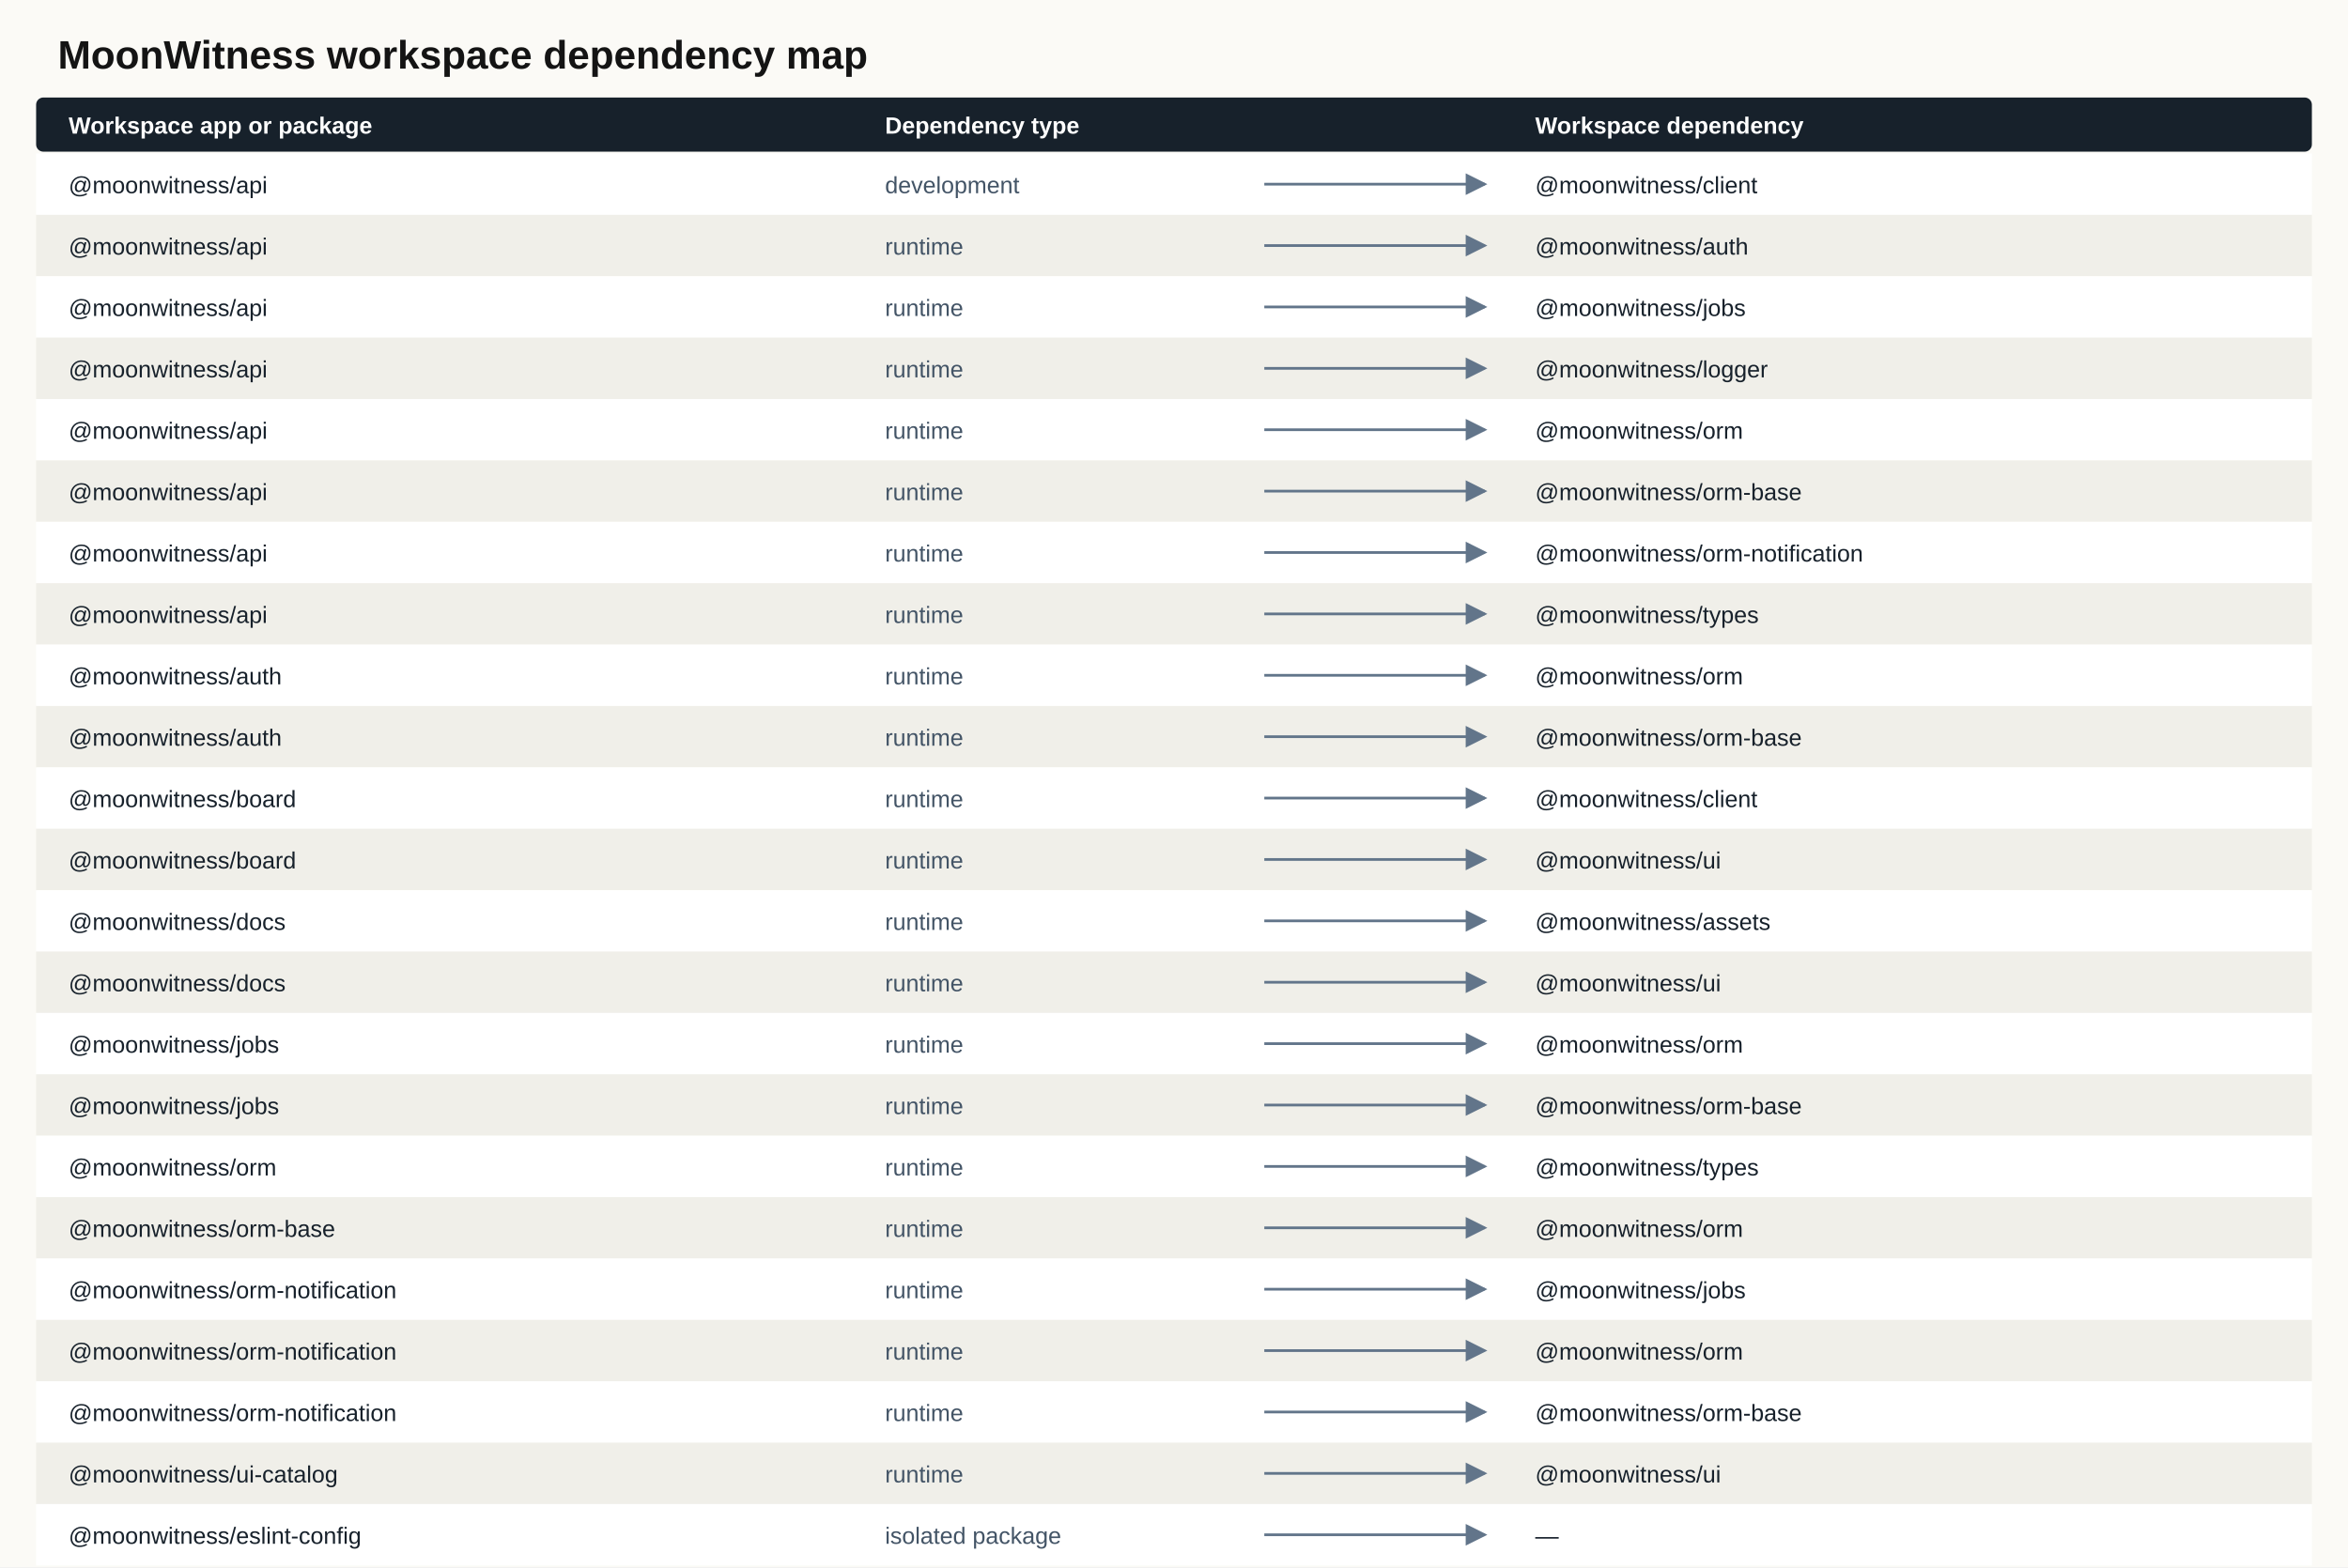
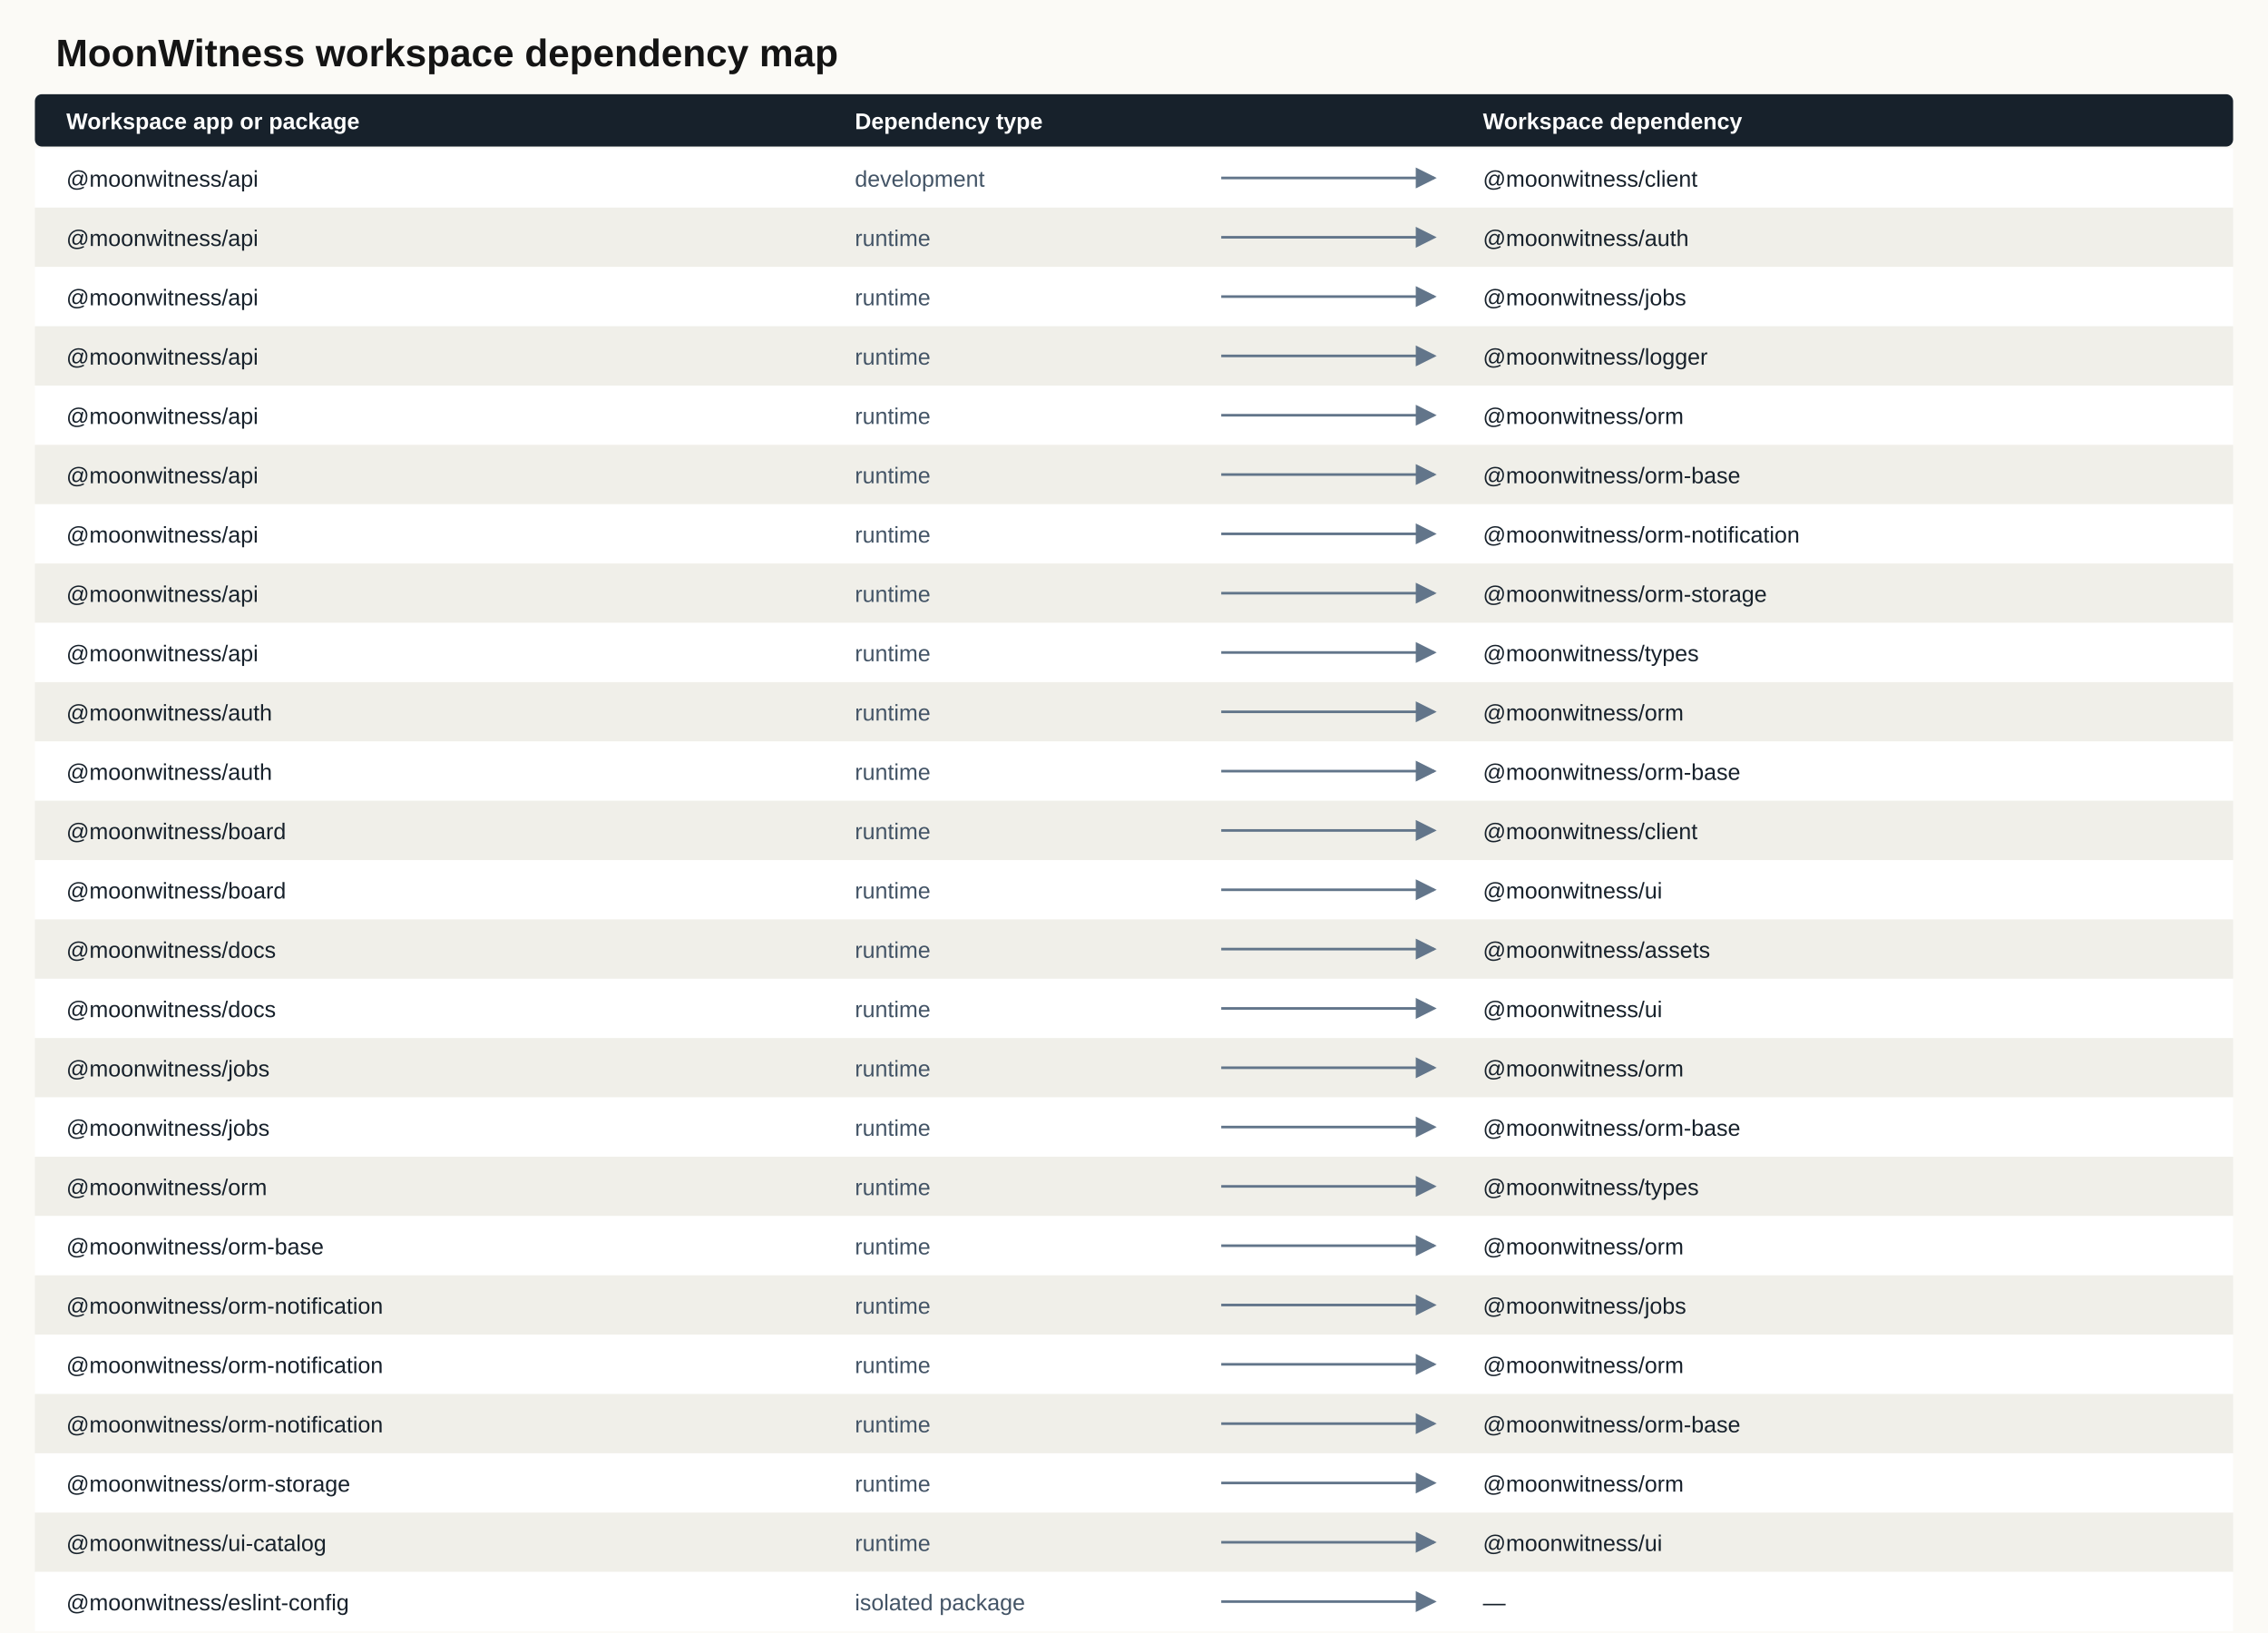
- <svg xmlns="http://www.w3.org/2000/svg" viewBox="0 0 1300 868" role="img" aria-labelledby="diagram-title diagram-description">
+ <svg xmlns="http://www.w3.org/2000/svg" viewBox="0 0 1300 936" role="img" aria-labelledby="diagram-title diagram-description">
  <rect width="100%" height="100%" fill="#fbfaf6" />
  <text x="32" y="38" fill="#141414" font-family="Arial,sans-serif" font-size="22" font-weight="700">MoonWitness workspace dependency map</text>
  <defs>
    <marker id="arrow" markerWidth="8" markerHeight="8" refX="7" refY="4" orient="auto">
      <path d="M 0 0 L 8 4 L 0 8 z" fill="#62758a" />
    </marker>
  </defs>
  <rect x="20" y="54" width="1260" height="30" rx="4" fill="#17212b" />
  <text x="38" y="74" fill="#ffffff" font-family="Arial,sans-serif" font-size="13" font-weight="700">Workspace app or package</text>
  <text x="490" y="74" fill="#ffffff" font-family="Arial,sans-serif" font-size="13" font-weight="700">Dependency type</text>
  <text x="850" y="74" fill="#ffffff" font-family="Arial,sans-serif" font-size="13" font-weight="700">Workspace dependency</text>
  <g>
    <rect x="20" y="85" width="1260" height="34" fill="#ffffff" />
    <text x="38" y="107" fill="#17212b" font-family="Arial,sans-serif" font-size="13">@moonwitness/api</text>
    <text x="490" y="107" fill="#435466" font-family="Arial,sans-serif" font-size="13">development</text>
    <path d="M 700 102 H 822" fill="none" stroke="#62758a" stroke-width="1.5" marker-end="url(#arrow)" />
    <text x="850" y="107" fill="#17212b" font-family="Arial,sans-serif" font-size="13">@moonwitness/client</text>
  </g>
  <g>
    <rect x="20" y="119" width="1260" height="34" fill="#f0efe9" />
    <text x="38" y="141" fill="#17212b" font-family="Arial,sans-serif" font-size="13">@moonwitness/api</text>
    <text x="490" y="141" fill="#435466" font-family="Arial,sans-serif" font-size="13">runtime</text>
    <path d="M 700 136 H 822" fill="none" stroke="#62758a" stroke-width="1.5" marker-end="url(#arrow)" />
    <text x="850" y="141" fill="#17212b" font-family="Arial,sans-serif" font-size="13">@moonwitness/auth</text>
  </g>
  <g>
    <rect x="20" y="153" width="1260" height="34" fill="#ffffff" />
    <text x="38" y="175" fill="#17212b" font-family="Arial,sans-serif" font-size="13">@moonwitness/api</text>
    <text x="490" y="175" fill="#435466" font-family="Arial,sans-serif" font-size="13">runtime</text>
    <path d="M 700 170 H 822" fill="none" stroke="#62758a" stroke-width="1.5" marker-end="url(#arrow)" />
    <text x="850" y="175" fill="#17212b" font-family="Arial,sans-serif" font-size="13">@moonwitness/jobs</text>
  </g>
  <g>
    <rect x="20" y="187" width="1260" height="34" fill="#f0efe9" />
    <text x="38" y="209" fill="#17212b" font-family="Arial,sans-serif" font-size="13">@moonwitness/api</text>
    <text x="490" y="209" fill="#435466" font-family="Arial,sans-serif" font-size="13">runtime</text>
    <path d="M 700 204 H 822" fill="none" stroke="#62758a" stroke-width="1.5" marker-end="url(#arrow)" />
    <text x="850" y="209" fill="#17212b" font-family="Arial,sans-serif" font-size="13">@moonwitness/logger</text>
  </g>
  <g>
    <rect x="20" y="221" width="1260" height="34" fill="#ffffff" />
    <text x="38" y="243" fill="#17212b" font-family="Arial,sans-serif" font-size="13">@moonwitness/api</text>
    <text x="490" y="243" fill="#435466" font-family="Arial,sans-serif" font-size="13">runtime</text>
    <path d="M 700 238 H 822" fill="none" stroke="#62758a" stroke-width="1.5" marker-end="url(#arrow)" />
    <text x="850" y="243" fill="#17212b" font-family="Arial,sans-serif" font-size="13">@moonwitness/orm</text>
  </g>
  <g>
    <rect x="20" y="255" width="1260" height="34" fill="#f0efe9" />
    <text x="38" y="277" fill="#17212b" font-family="Arial,sans-serif" font-size="13">@moonwitness/api</text>
    <text x="490" y="277" fill="#435466" font-family="Arial,sans-serif" font-size="13">runtime</text>
    <path d="M 700 272 H 822" fill="none" stroke="#62758a" stroke-width="1.5" marker-end="url(#arrow)" />
    <text x="850" y="277" fill="#17212b" font-family="Arial,sans-serif" font-size="13">@moonwitness/orm-base</text>
  </g>
  <g>
    <rect x="20" y="289" width="1260" height="34" fill="#ffffff" />
    <text x="38" y="311" fill="#17212b" font-family="Arial,sans-serif" font-size="13">@moonwitness/api</text>
    <text x="490" y="311" fill="#435466" font-family="Arial,sans-serif" font-size="13">runtime</text>
    <path d="M 700 306 H 822" fill="none" stroke="#62758a" stroke-width="1.5" marker-end="url(#arrow)" />
    <text x="850" y="311" fill="#17212b" font-family="Arial,sans-serif" font-size="13">@moonwitness/orm-notification</text>
  </g>
  <g>
    <rect x="20" y="323" width="1260" height="34" fill="#f0efe9" />
    <text x="38" y="345" fill="#17212b" font-family="Arial,sans-serif" font-size="13">@moonwitness/api</text>
    <text x="490" y="345" fill="#435466" font-family="Arial,sans-serif" font-size="13">runtime</text>
    <path d="M 700 340 H 822" fill="none" stroke="#62758a" stroke-width="1.5" marker-end="url(#arrow)" />
-     <text x="850" y="345" fill="#17212b" font-family="Arial,sans-serif" font-size="13">@moonwitness/types</text>
+     <text x="850" y="345" fill="#17212b" font-family="Arial,sans-serif" font-size="13">@moonwitness/orm-storage</text>
  </g>
  <g>
    <rect x="20" y="357" width="1260" height="34" fill="#ffffff" />
-     <text x="38" y="379" fill="#17212b" font-family="Arial,sans-serif" font-size="13">@moonwitness/auth</text>
+     <text x="38" y="379" fill="#17212b" font-family="Arial,sans-serif" font-size="13">@moonwitness/api</text>
    <text x="490" y="379" fill="#435466" font-family="Arial,sans-serif" font-size="13">runtime</text>
    <path d="M 700 374 H 822" fill="none" stroke="#62758a" stroke-width="1.5" marker-end="url(#arrow)" />
-     <text x="850" y="379" fill="#17212b" font-family="Arial,sans-serif" font-size="13">@moonwitness/orm</text>
+     <text x="850" y="379" fill="#17212b" font-family="Arial,sans-serif" font-size="13">@moonwitness/types</text>
  </g>
  <g>
    <rect x="20" y="391" width="1260" height="34" fill="#f0efe9" />
    <text x="38" y="413" fill="#17212b" font-family="Arial,sans-serif" font-size="13">@moonwitness/auth</text>
    <text x="490" y="413" fill="#435466" font-family="Arial,sans-serif" font-size="13">runtime</text>
    <path d="M 700 408 H 822" fill="none" stroke="#62758a" stroke-width="1.5" marker-end="url(#arrow)" />
-     <text x="850" y="413" fill="#17212b" font-family="Arial,sans-serif" font-size="13">@moonwitness/orm-base</text>
+     <text x="850" y="413" fill="#17212b" font-family="Arial,sans-serif" font-size="13">@moonwitness/orm</text>
  </g>
  <g>
    <rect x="20" y="425" width="1260" height="34" fill="#ffffff" />
-     <text x="38" y="447" fill="#17212b" font-family="Arial,sans-serif" font-size="13">@moonwitness/board</text>
+     <text x="38" y="447" fill="#17212b" font-family="Arial,sans-serif" font-size="13">@moonwitness/auth</text>
    <text x="490" y="447" fill="#435466" font-family="Arial,sans-serif" font-size="13">runtime</text>
    <path d="M 700 442 H 822" fill="none" stroke="#62758a" stroke-width="1.5" marker-end="url(#arrow)" />
-     <text x="850" y="447" fill="#17212b" font-family="Arial,sans-serif" font-size="13">@moonwitness/client</text>
+     <text x="850" y="447" fill="#17212b" font-family="Arial,sans-serif" font-size="13">@moonwitness/orm-base</text>
  </g>
  <g>
    <rect x="20" y="459" width="1260" height="34" fill="#f0efe9" />
    <text x="38" y="481" fill="#17212b" font-family="Arial,sans-serif" font-size="13">@moonwitness/board</text>
    <text x="490" y="481" fill="#435466" font-family="Arial,sans-serif" font-size="13">runtime</text>
    <path d="M 700 476 H 822" fill="none" stroke="#62758a" stroke-width="1.5" marker-end="url(#arrow)" />
-     <text x="850" y="481" fill="#17212b" font-family="Arial,sans-serif" font-size="13">@moonwitness/ui</text>
+     <text x="850" y="481" fill="#17212b" font-family="Arial,sans-serif" font-size="13">@moonwitness/client</text>
  </g>
  <g>
    <rect x="20" y="493" width="1260" height="34" fill="#ffffff" />
-     <text x="38" y="515" fill="#17212b" font-family="Arial,sans-serif" font-size="13">@moonwitness/docs</text>
+     <text x="38" y="515" fill="#17212b" font-family="Arial,sans-serif" font-size="13">@moonwitness/board</text>
    <text x="490" y="515" fill="#435466" font-family="Arial,sans-serif" font-size="13">runtime</text>
    <path d="M 700 510 H 822" fill="none" stroke="#62758a" stroke-width="1.5" marker-end="url(#arrow)" />
-     <text x="850" y="515" fill="#17212b" font-family="Arial,sans-serif" font-size="13">@moonwitness/assets</text>
+     <text x="850" y="515" fill="#17212b" font-family="Arial,sans-serif" font-size="13">@moonwitness/ui</text>
  </g>
  <g>
    <rect x="20" y="527" width="1260" height="34" fill="#f0efe9" />
    <text x="38" y="549" fill="#17212b" font-family="Arial,sans-serif" font-size="13">@moonwitness/docs</text>
    <text x="490" y="549" fill="#435466" font-family="Arial,sans-serif" font-size="13">runtime</text>
    <path d="M 700 544 H 822" fill="none" stroke="#62758a" stroke-width="1.5" marker-end="url(#arrow)" />
-     <text x="850" y="549" fill="#17212b" font-family="Arial,sans-serif" font-size="13">@moonwitness/ui</text>
+     <text x="850" y="549" fill="#17212b" font-family="Arial,sans-serif" font-size="13">@moonwitness/assets</text>
  </g>
  <g>
    <rect x="20" y="561" width="1260" height="34" fill="#ffffff" />
-     <text x="38" y="583" fill="#17212b" font-family="Arial,sans-serif" font-size="13">@moonwitness/jobs</text>
+     <text x="38" y="583" fill="#17212b" font-family="Arial,sans-serif" font-size="13">@moonwitness/docs</text>
    <text x="490" y="583" fill="#435466" font-family="Arial,sans-serif" font-size="13">runtime</text>
    <path d="M 700 578 H 822" fill="none" stroke="#62758a" stroke-width="1.5" marker-end="url(#arrow)" />
-     <text x="850" y="583" fill="#17212b" font-family="Arial,sans-serif" font-size="13">@moonwitness/orm</text>
+     <text x="850" y="583" fill="#17212b" font-family="Arial,sans-serif" font-size="13">@moonwitness/ui</text>
  </g>
  <g>
    <rect x="20" y="595" width="1260" height="34" fill="#f0efe9" />
    <text x="38" y="617" fill="#17212b" font-family="Arial,sans-serif" font-size="13">@moonwitness/jobs</text>
    <text x="490" y="617" fill="#435466" font-family="Arial,sans-serif" font-size="13">runtime</text>
    <path d="M 700 612 H 822" fill="none" stroke="#62758a" stroke-width="1.5" marker-end="url(#arrow)" />
-     <text x="850" y="617" fill="#17212b" font-family="Arial,sans-serif" font-size="13">@moonwitness/orm-base</text>
+     <text x="850" y="617" fill="#17212b" font-family="Arial,sans-serif" font-size="13">@moonwitness/orm</text>
  </g>
  <g>
    <rect x="20" y="629" width="1260" height="34" fill="#ffffff" />
-     <text x="38" y="651" fill="#17212b" font-family="Arial,sans-serif" font-size="13">@moonwitness/orm</text>
+     <text x="38" y="651" fill="#17212b" font-family="Arial,sans-serif" font-size="13">@moonwitness/jobs</text>
    <text x="490" y="651" fill="#435466" font-family="Arial,sans-serif" font-size="13">runtime</text>
    <path d="M 700 646 H 822" fill="none" stroke="#62758a" stroke-width="1.5" marker-end="url(#arrow)" />
-     <text x="850" y="651" fill="#17212b" font-family="Arial,sans-serif" font-size="13">@moonwitness/types</text>
+     <text x="850" y="651" fill="#17212b" font-family="Arial,sans-serif" font-size="13">@moonwitness/orm-base</text>
  </g>
  <g>
    <rect x="20" y="663" width="1260" height="34" fill="#f0efe9" />
-     <text x="38" y="685" fill="#17212b" font-family="Arial,sans-serif" font-size="13">@moonwitness/orm-base</text>
+     <text x="38" y="685" fill="#17212b" font-family="Arial,sans-serif" font-size="13">@moonwitness/orm</text>
    <text x="490" y="685" fill="#435466" font-family="Arial,sans-serif" font-size="13">runtime</text>
    <path d="M 700 680 H 822" fill="none" stroke="#62758a" stroke-width="1.5" marker-end="url(#arrow)" />
-     <text x="850" y="685" fill="#17212b" font-family="Arial,sans-serif" font-size="13">@moonwitness/orm</text>
+     <text x="850" y="685" fill="#17212b" font-family="Arial,sans-serif" font-size="13">@moonwitness/types</text>
  </g>
  <g>
    <rect x="20" y="697" width="1260" height="34" fill="#ffffff" />
-     <text x="38" y="719" fill="#17212b" font-family="Arial,sans-serif" font-size="13">@moonwitness/orm-notification</text>
+     <text x="38" y="719" fill="#17212b" font-family="Arial,sans-serif" font-size="13">@moonwitness/orm-base</text>
    <text x="490" y="719" fill="#435466" font-family="Arial,sans-serif" font-size="13">runtime</text>
    <path d="M 700 714 H 822" fill="none" stroke="#62758a" stroke-width="1.5" marker-end="url(#arrow)" />
-     <text x="850" y="719" fill="#17212b" font-family="Arial,sans-serif" font-size="13">@moonwitness/jobs</text>
+     <text x="850" y="719" fill="#17212b" font-family="Arial,sans-serif" font-size="13">@moonwitness/orm</text>
  </g>
  <g>
    <rect x="20" y="731" width="1260" height="34" fill="#f0efe9" />
    <text x="38" y="753" fill="#17212b" font-family="Arial,sans-serif" font-size="13">@moonwitness/orm-notification</text>
    <text x="490" y="753" fill="#435466" font-family="Arial,sans-serif" font-size="13">runtime</text>
    <path d="M 700 748 H 822" fill="none" stroke="#62758a" stroke-width="1.5" marker-end="url(#arrow)" />
-     <text x="850" y="753" fill="#17212b" font-family="Arial,sans-serif" font-size="13">@moonwitness/orm</text>
+     <text x="850" y="753" fill="#17212b" font-family="Arial,sans-serif" font-size="13">@moonwitness/jobs</text>
  </g>
  <g>
    <rect x="20" y="765" width="1260" height="34" fill="#ffffff" />
    <text x="38" y="787" fill="#17212b" font-family="Arial,sans-serif" font-size="13">@moonwitness/orm-notification</text>
    <text x="490" y="787" fill="#435466" font-family="Arial,sans-serif" font-size="13">runtime</text>
    <path d="M 700 782 H 822" fill="none" stroke="#62758a" stroke-width="1.5" marker-end="url(#arrow)" />
-     <text x="850" y="787" fill="#17212b" font-family="Arial,sans-serif" font-size="13">@moonwitness/orm-base</text>
+     <text x="850" y="787" fill="#17212b" font-family="Arial,sans-serif" font-size="13">@moonwitness/orm</text>
  </g>
  <g>
    <rect x="20" y="799" width="1260" height="34" fill="#f0efe9" />
-     <text x="38" y="821" fill="#17212b" font-family="Arial,sans-serif" font-size="13">@moonwitness/ui-catalog</text>
+     <text x="38" y="821" fill="#17212b" font-family="Arial,sans-serif" font-size="13">@moonwitness/orm-notification</text>
    <text x="490" y="821" fill="#435466" font-family="Arial,sans-serif" font-size="13">runtime</text>
    <path d="M 700 816 H 822" fill="none" stroke="#62758a" stroke-width="1.5" marker-end="url(#arrow)" />
-     <text x="850" y="821" fill="#17212b" font-family="Arial,sans-serif" font-size="13">@moonwitness/ui</text>
+     <text x="850" y="821" fill="#17212b" font-family="Arial,sans-serif" font-size="13">@moonwitness/orm-base</text>
  </g>
  <g>
    <rect x="20" y="833" width="1260" height="34" fill="#ffffff" />
-     <text x="38" y="855" fill="#17212b" font-family="Arial,sans-serif" font-size="13">@moonwitness/eslint-config</text>
-     <text x="490" y="855" fill="#435466" font-family="Arial,sans-serif" font-size="13">isolated package</text>
+     <text x="38" y="855" fill="#17212b" font-family="Arial,sans-serif" font-size="13">@moonwitness/orm-storage</text>
+     <text x="490" y="855" fill="#435466" font-family="Arial,sans-serif" font-size="13">runtime</text>
    <path d="M 700 850 H 822" fill="none" stroke="#62758a" stroke-width="1.5" marker-end="url(#arrow)" />
-     <text x="850" y="855" fill="#17212b" font-family="Arial,sans-serif" font-size="13">—</text>
+     <text x="850" y="855" fill="#17212b" font-family="Arial,sans-serif" font-size="13">@moonwitness/orm</text>
+   </g>
+   <g>
+     <rect x="20" y="867" width="1260" height="34" fill="#f0efe9" />
+     <text x="38" y="889" fill="#17212b" font-family="Arial,sans-serif" font-size="13">@moonwitness/ui-catalog</text>
+     <text x="490" y="889" fill="#435466" font-family="Arial,sans-serif" font-size="13">runtime</text>
+     <path d="M 700 884 H 822" fill="none" stroke="#62758a" stroke-width="1.5" marker-end="url(#arrow)" />
+     <text x="850" y="889" fill="#17212b" font-family="Arial,sans-serif" font-size="13">@moonwitness/ui</text>
+   </g>
+   <g>
+     <rect x="20" y="901" width="1260" height="34" fill="#ffffff" />
+     <text x="38" y="923" fill="#17212b" font-family="Arial,sans-serif" font-size="13">@moonwitness/eslint-config</text>
+     <text x="490" y="923" fill="#435466" font-family="Arial,sans-serif" font-size="13">isolated package</text>
+     <path d="M 700 918 H 822" fill="none" stroke="#62758a" stroke-width="1.5" marker-end="url(#arrow)" />
+     <text x="850" y="923" fill="#17212b" font-family="Arial,sans-serif" font-size="13">—</text>
  </g>
</svg>
